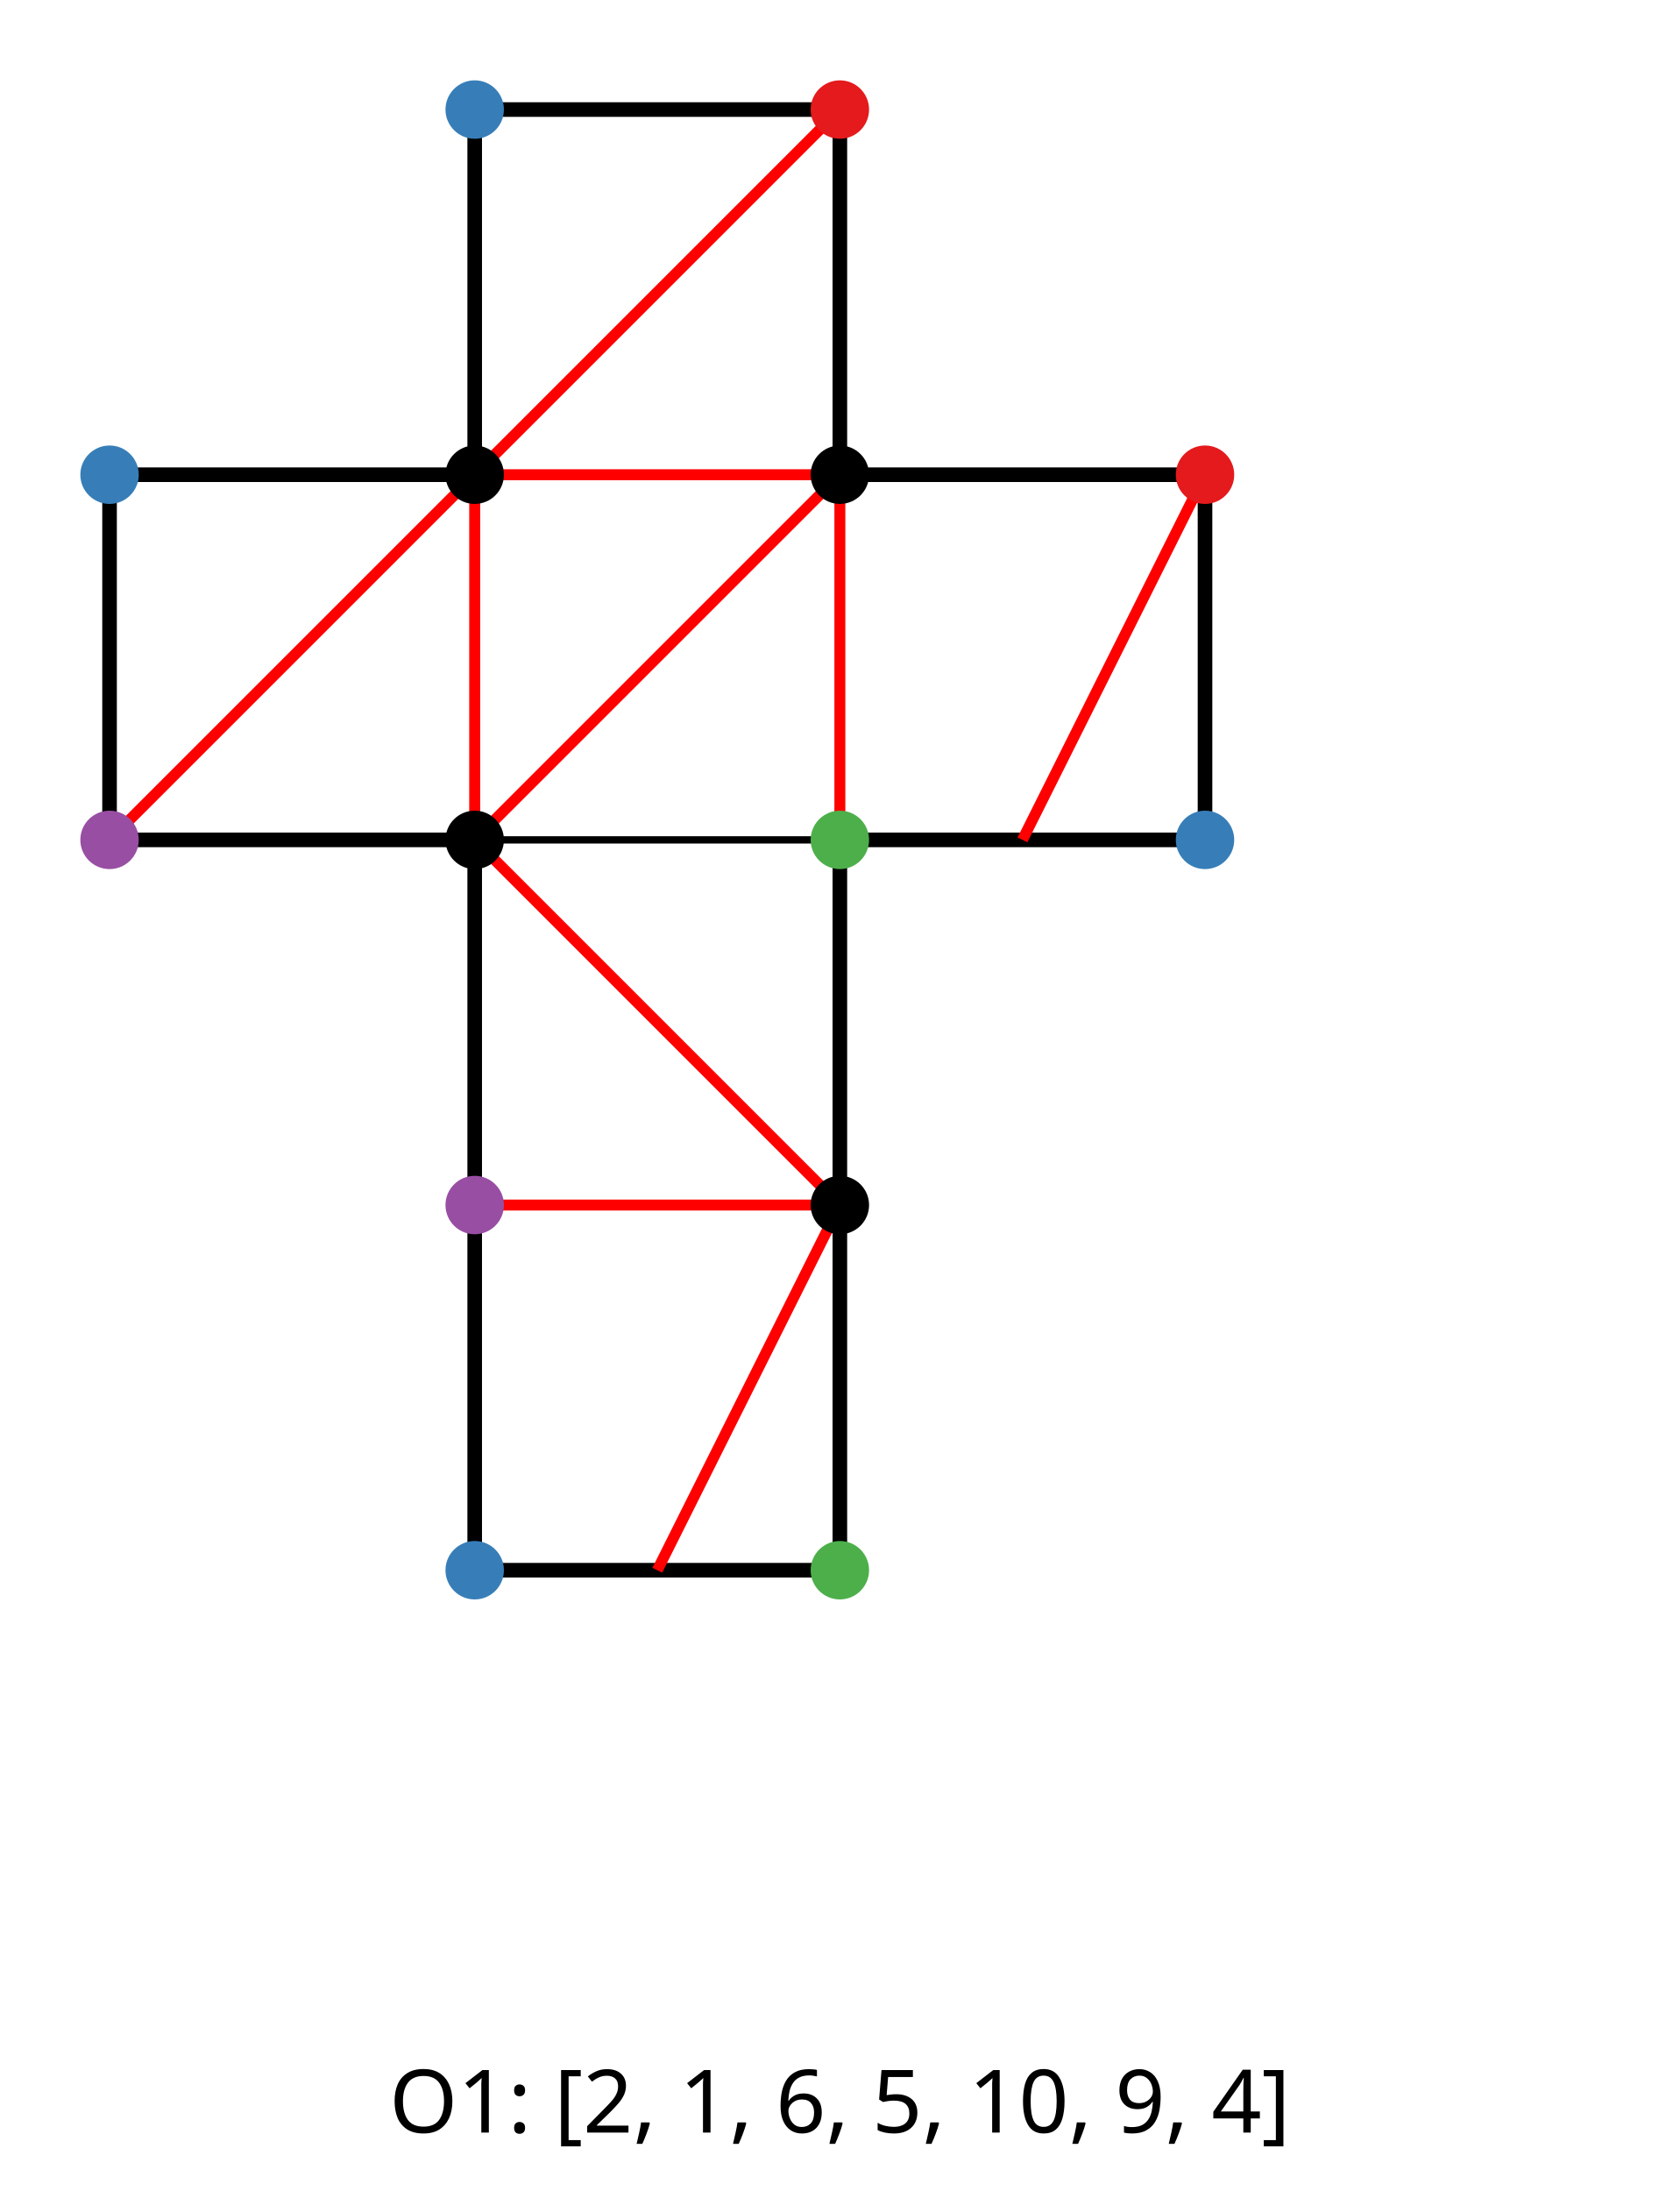
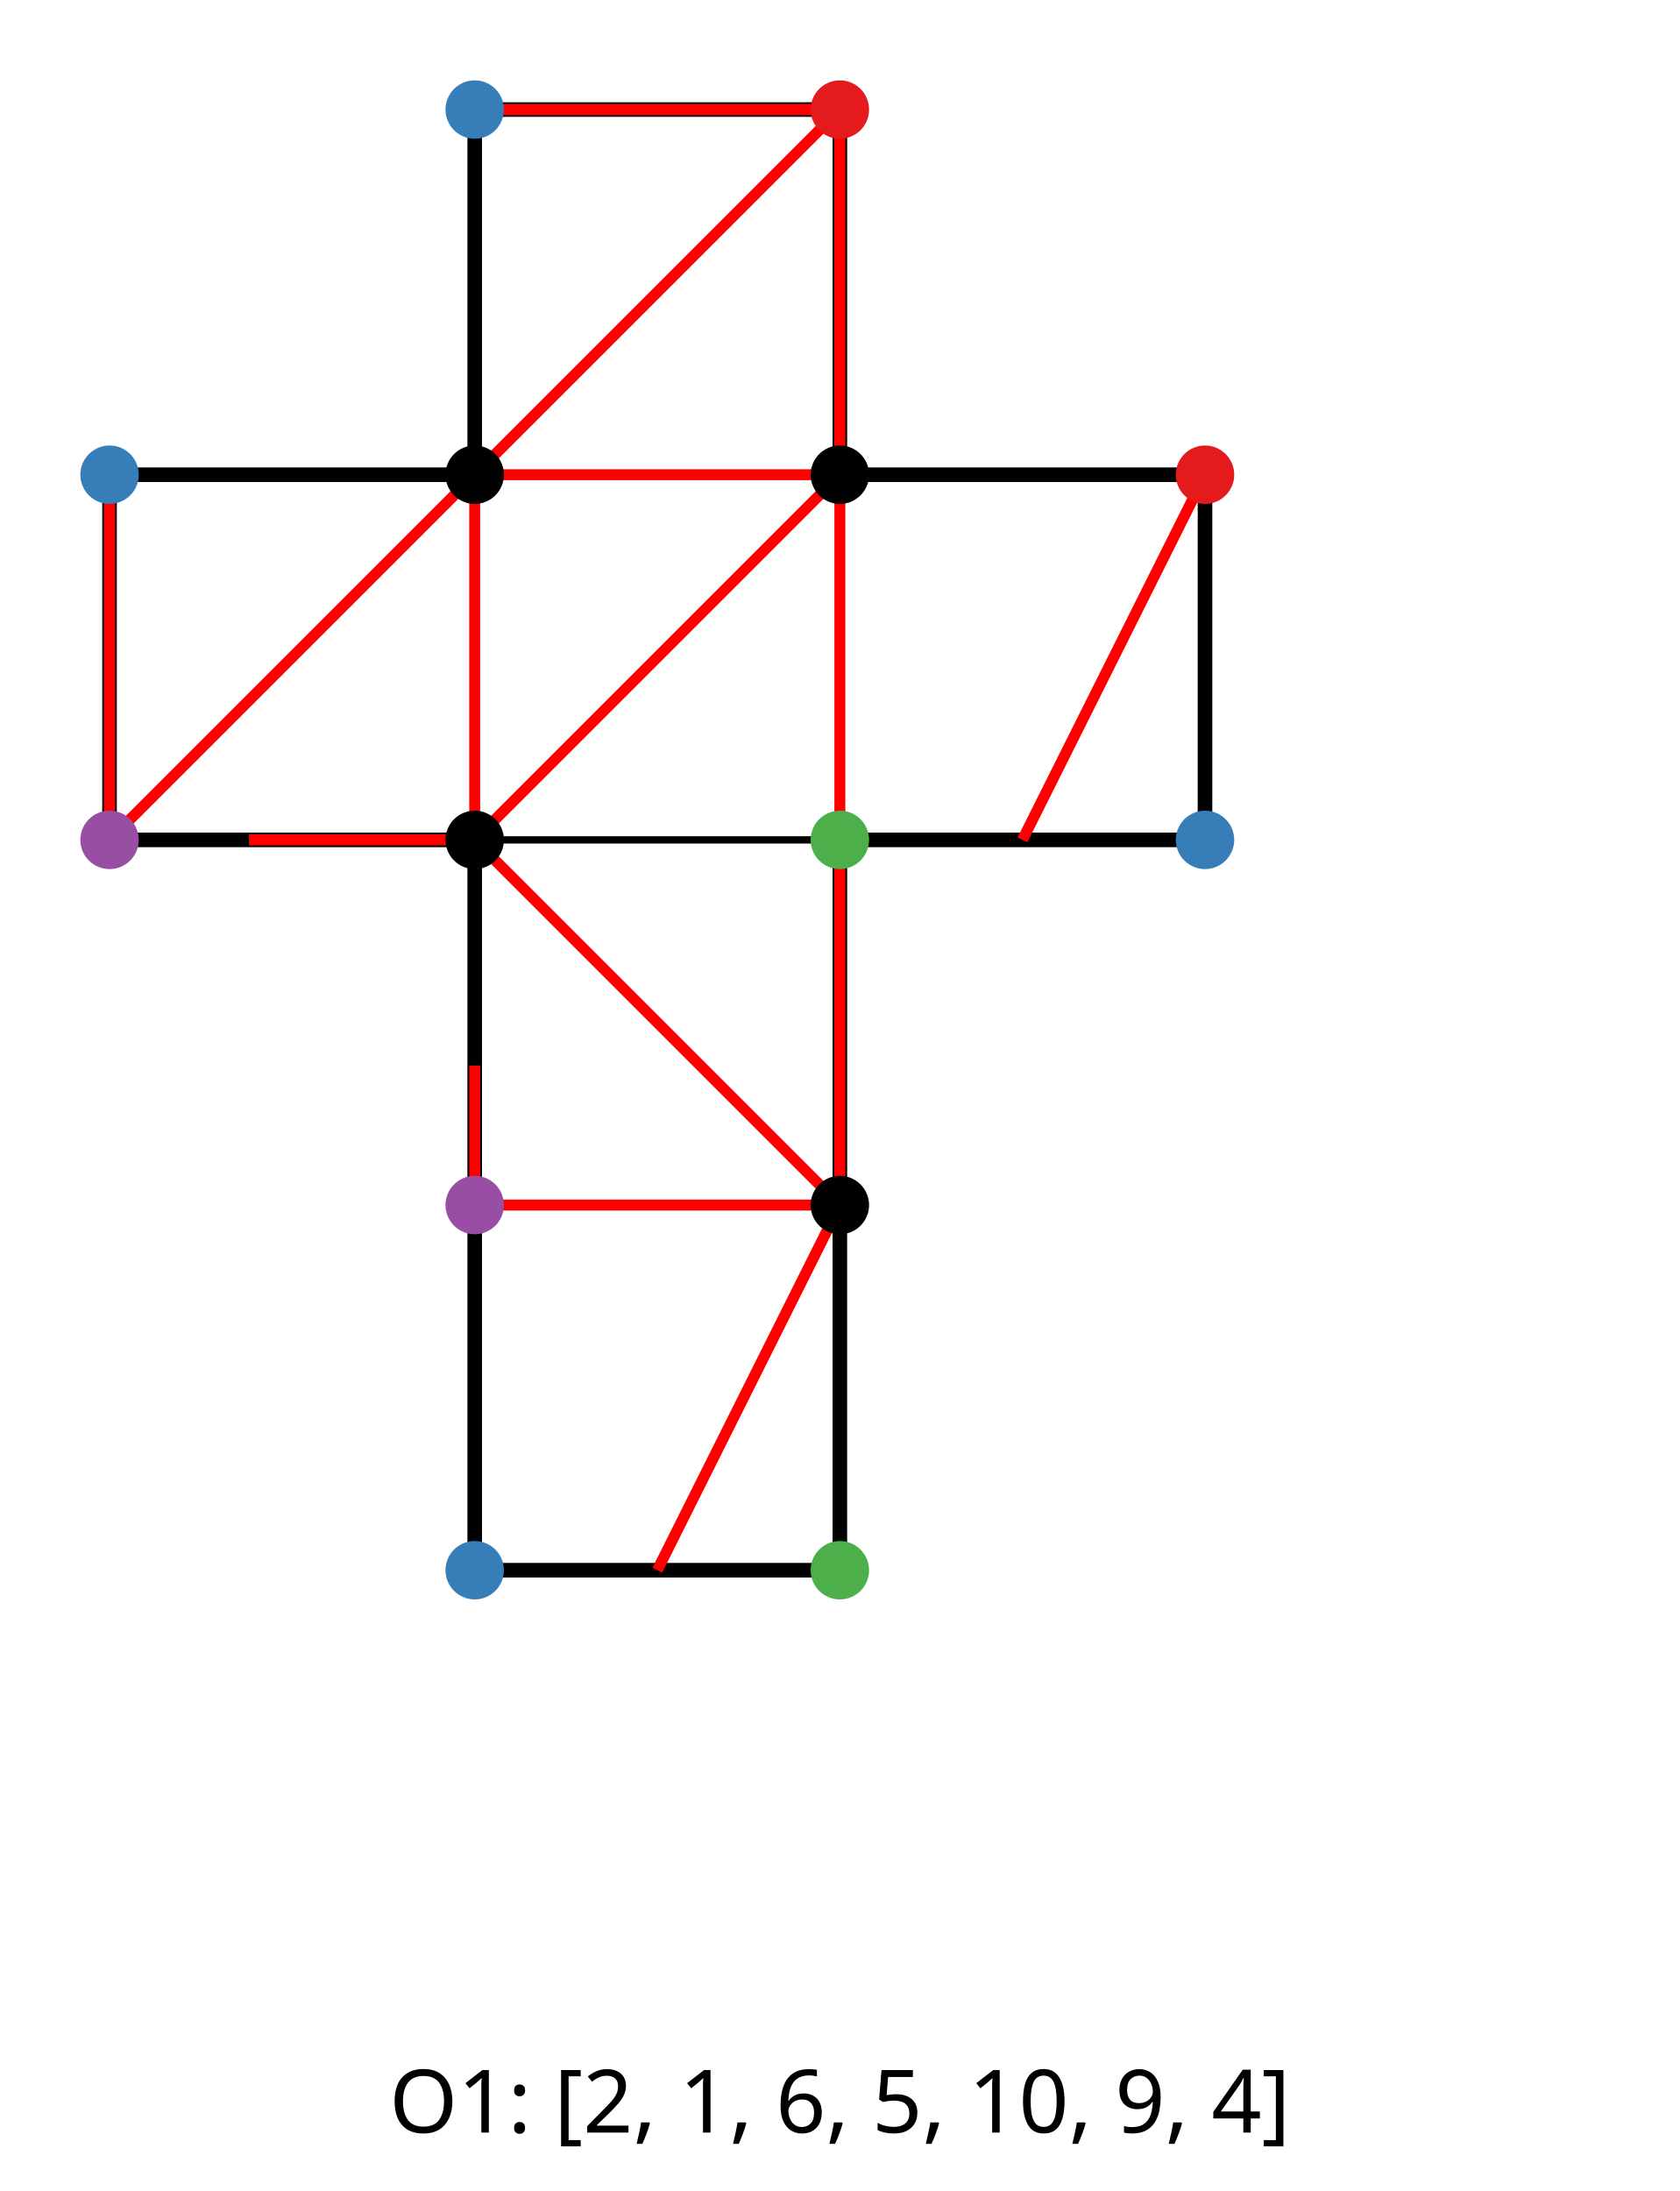
<svg xmlns="http://www.w3.org/2000/svg" width="230" height="300" viewBox="0 0 230 300">
  <path d="M 115,15 L 115,65 L 165,65 L 165,115 L 115,115 L 115,165 L 115,215 L 65,215 L 65,165 L 65,115 L 15,115 L 15,65 L 65,65 L 65,15 Z" fill="none" stroke="black" stroke-width="2" />
  <line x1="65" y1="165" x2="115" y2="165" stroke="black" stroke-width="1" />
  <line x1="65" y1="115" x2="115" y2="115" stroke="black" stroke-width="1" />
  <line x1="65" y1="65" x2="115" y2="65" stroke="black" stroke-width="1" />
  <line x1="65" y1="115" x2="65" y2="65" stroke="black" stroke-width="1" />
  <line x1="115" y1="115" x2="115" y2="65" stroke="black" stroke-width="1" />
+   <line x1="115" y1="15" x2="115" y2="65" stroke="red" stroke-width="1.5" />
+   <line x1="115" y1="165" x2="65" y2="115" stroke="red" stroke-width="1.5" />
+   <line x1="115" y1="65" x2="115" y2="165" stroke="red" stroke-width="1.5" />
+   <line x1="65" y1="165" x2="65.0" y2="145.9" stroke="red" stroke-width="1.5" />
+   <line x1="34.1" y1="115.0" x2="65" y2="115" stroke="red" stroke-width="1.5" />
+   <line x1="115" y1="65" x2="65" y2="65" stroke="red" stroke-width="1.5" />
+   <line x1="15" y1="115" x2="15.0" y2="65.0" stroke="red" stroke-width="1.5" />
+   <line x1="65.0" y1="15.0" x2="115" y2="15" stroke="red" stroke-width="1.5" />
+   <line x1="115" y1="65" x2="65" y2="115" stroke="red" stroke-width="1.5" />
+   <line x1="115" y1="165" x2="65" y2="165" stroke="red" stroke-width="1.5" />
+   <line x1="165" y1="65" x2="140.0" y2="115.0" stroke="red" stroke-width="1.5" />
+   <line x1="90.0" y1="215.0" x2="115" y2="165" stroke="red" stroke-width="1.5" />
+   <line x1="65" y1="115" x2="65" y2="65" stroke="red" stroke-width="1.5" />
  <line x1="115" y1="15" x2="65" y2="65" stroke="red" stroke-width="1.5" />
-   <line x1="65" y1="65" x2="115" y2="65" stroke="red" stroke-width="1.5" />
-   <line x1="115" y1="65" x2="65" y2="115" stroke="red" stroke-width="1.5" />
-   <line x1="65" y1="115" x2="65" y2="65" stroke="red" stroke-width="1.5" />
-   <line x1="65" y1="65" x2="15" y2="115" stroke="red" stroke-width="1.5" />
-   <line x1="115" y1="65" x2="115" y2="115" stroke="red" stroke-width="1.5" />
-   <line x1="165" y1="65" x2="140.0" y2="115" stroke="red" stroke-width="1.5" />
-   <line x1="65" y1="115" x2="115" y2="165" stroke="red" stroke-width="1.5" />
-   <line x1="115" y1="165" x2="65" y2="165" stroke="red" stroke-width="1.5" />
-   <line x1="115" y1="165" x2="90.0" y2="215" stroke="red" stroke-width="1.5" />
+   <line x1="15" y1="115" x2="65" y2="65" stroke="red" stroke-width="1.5" />
  <circle cx="115" cy="15" r="4" fill="#e41a1c" />
  <circle cx="115" cy="65" r="4" fill="black" />
  <circle cx="165" cy="65" r="4" fill="#e41a1c" />
  <circle cx="165" cy="115" r="4" fill="#377eb8" />
  <circle cx="115" cy="115" r="4" fill="#4daf4a" />
  <circle cx="115" cy="165" r="4" fill="black" />
  <circle cx="115" cy="215" r="4" fill="#4daf4a" />
  <circle cx="65" cy="215" r="4" fill="#377eb8" />
  <circle cx="65" cy="165" r="4" fill="#984ea3" />
  <circle cx="65" cy="115" r="4" fill="black" />
  <circle cx="15" cy="115" r="4" fill="#984ea3" />
  <circle cx="15" cy="65" r="4" fill="#377eb8" />
  <circle cx="65" cy="65" r="4" fill="black" />
  <circle cx="65" cy="15" r="4" fill="#377eb8" />
  <text x="115" y="292" text-anchor="middle" font-family="sans-serif" font-size="12">O1: [2, 1, 6, 5, 10, 9, 4]</text>
</svg>
